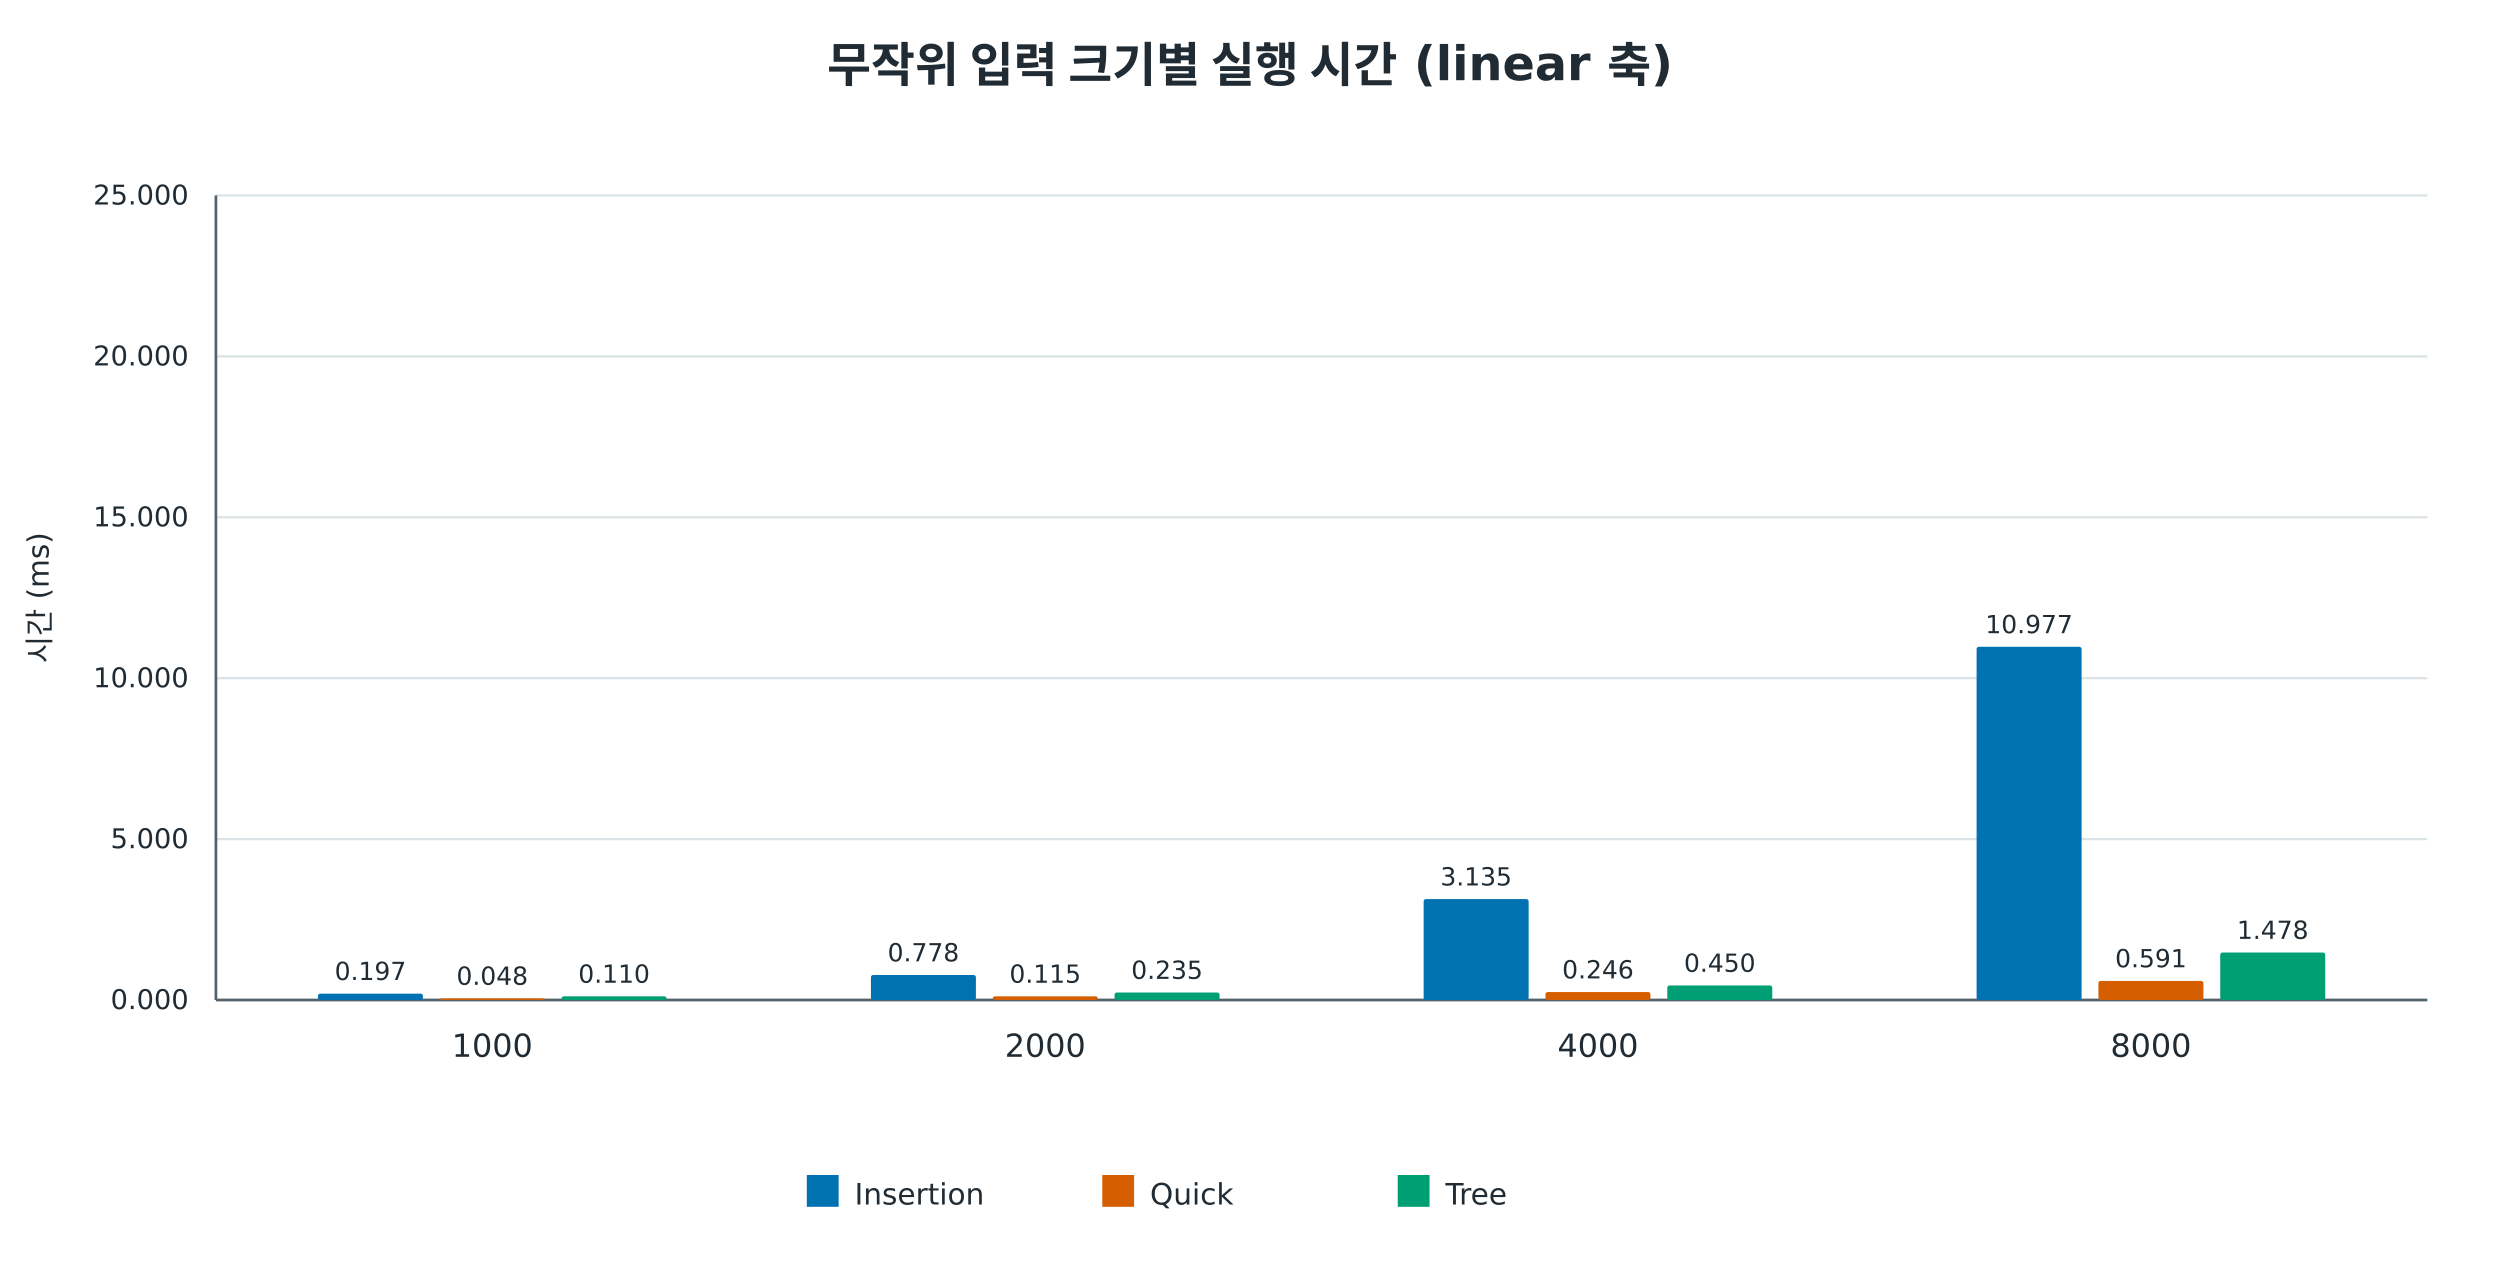
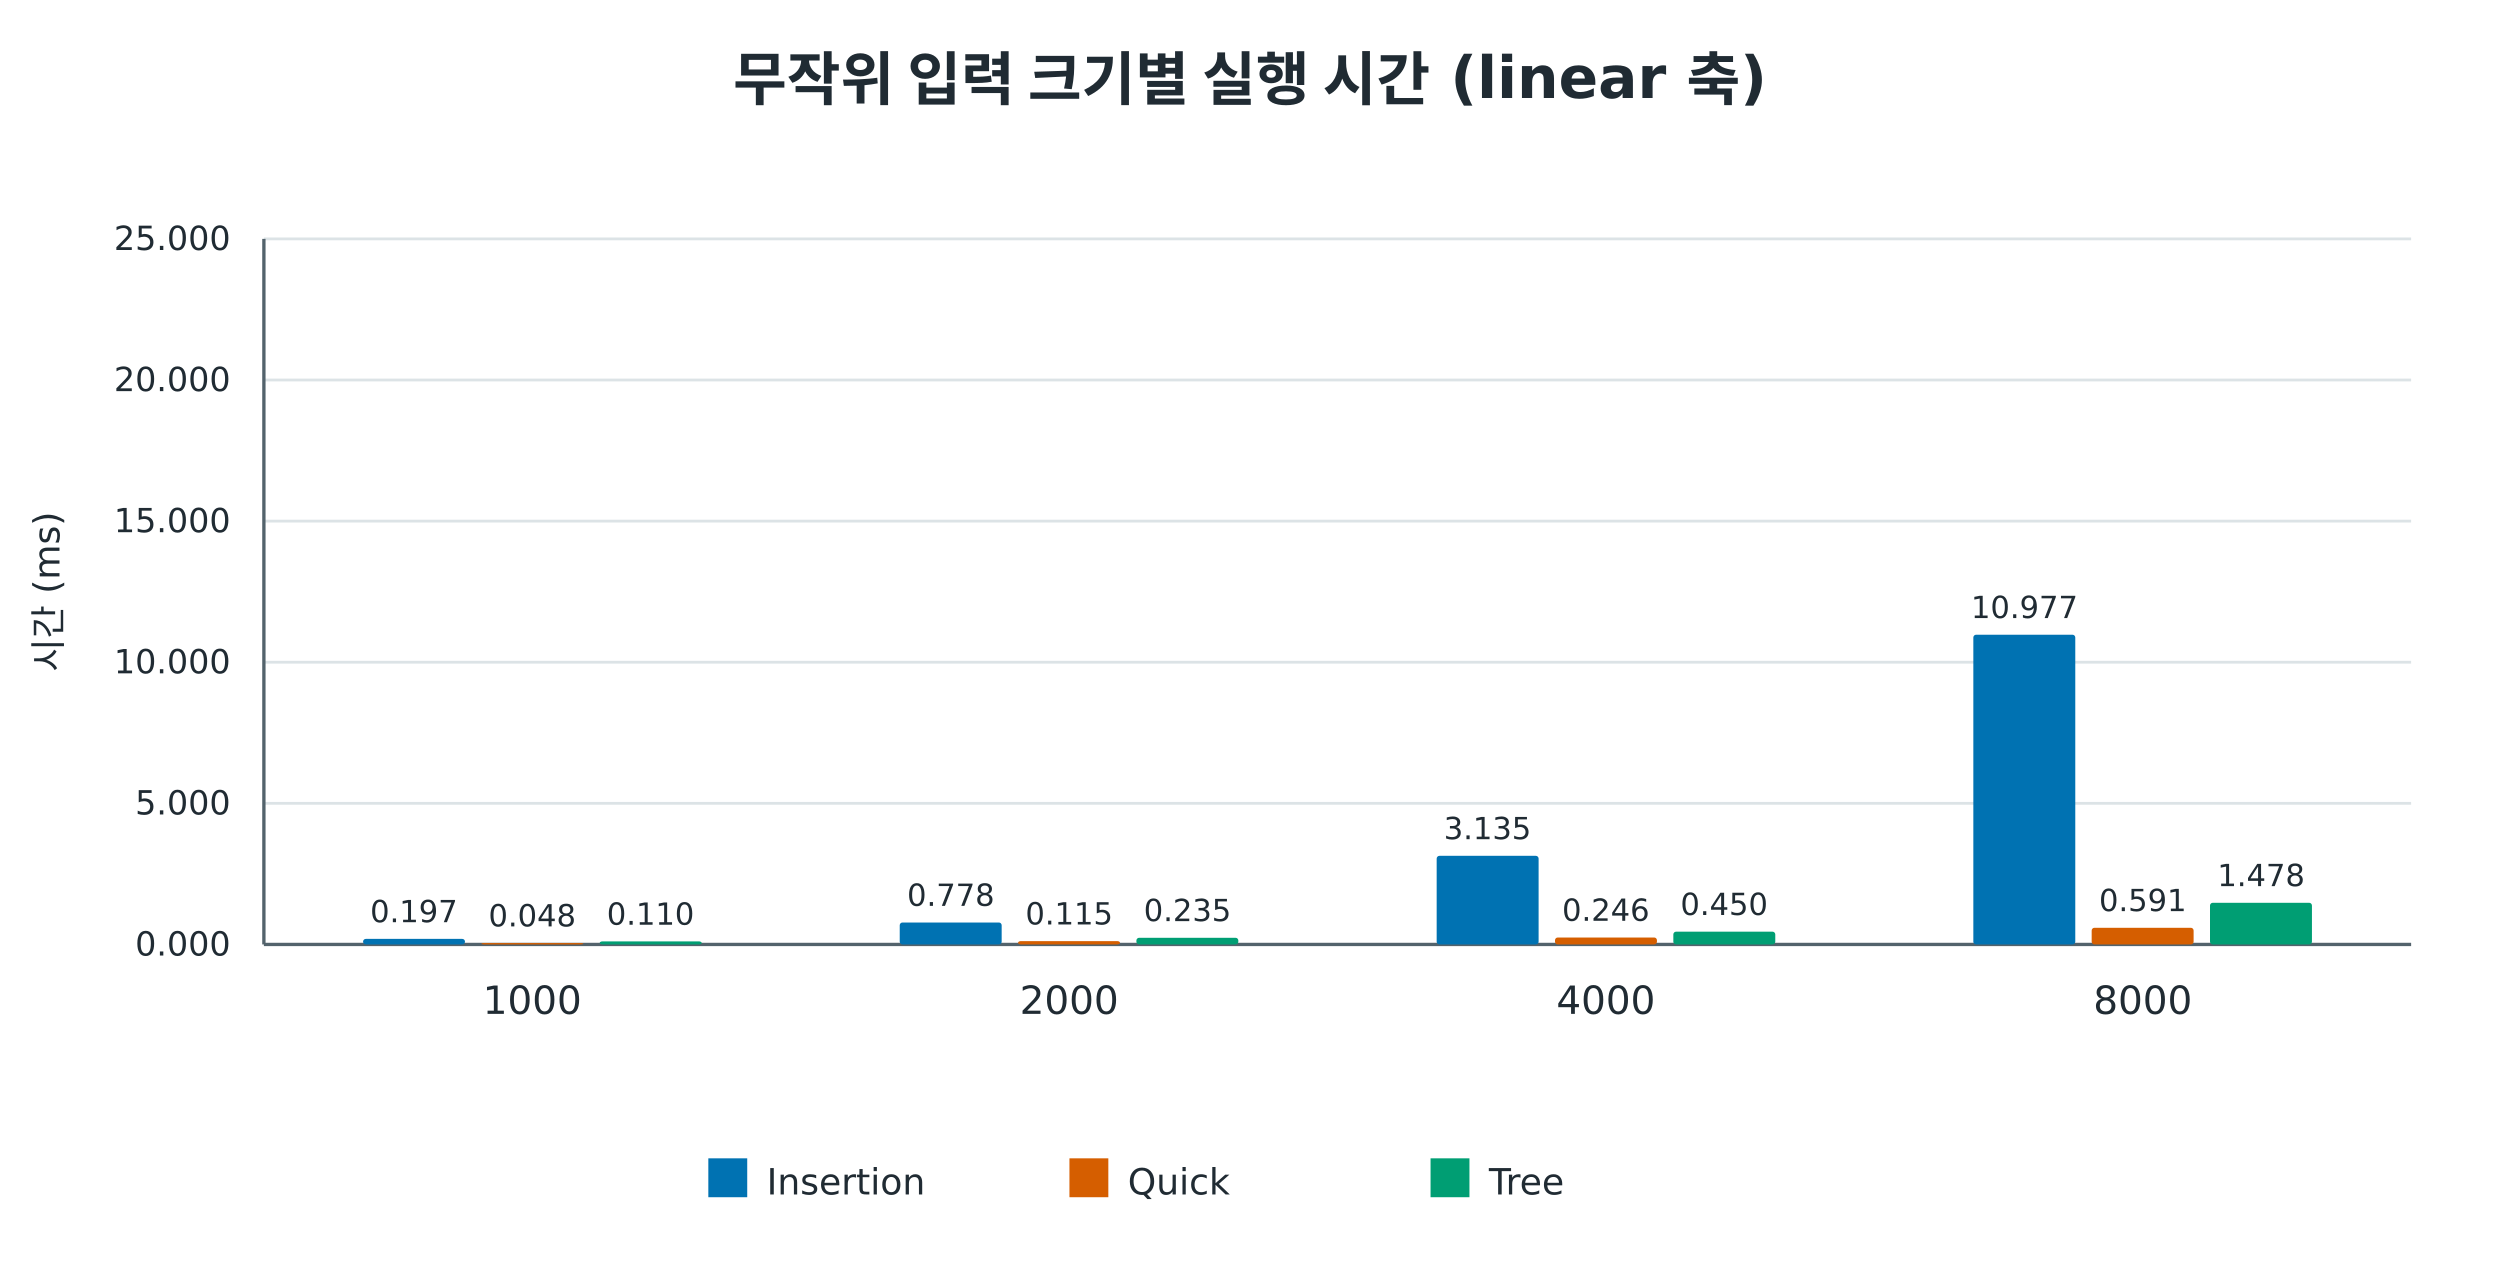
- <svg xmlns="http://www.w3.org/2000/svg" width="1100" height="560" viewBox="0 0 1100 560" role="img" aria-label="무작위 입력 크기별 실행 시간 (linear 축)">
+ <svg xmlns="http://www.w3.org/2000/svg" width="900" height="460" viewBox="0 0 900 460" role="img" aria-label="무작위 입력 크기별 실행 시간 (linear 축)">
  <style>text{font-family:"DejaVu Sans",sans-serif;fill:#202b33}.grid{stroke:#dce3e6;stroke-width:1}.axis{stroke:#53636c;stroke-width:1.2}.value{font-size:11px}.tick{font-size:12px}.category{font-size:14px}.legend{font-size:13px}.title{font-size:21px;font-weight:700}.ylabel{font-size:13px}</style>
-   <text class="title" x="550.0" y="36" text-anchor="middle">무작위 입력 크기별 실행 시간 (linear 축)</text>
-   <line class="grid" x1="95" y1="440.0" x2="1068" y2="440.0" />
-   <text class="tick" x="83" y="444.0" text-anchor="end">0.000</text>
-   <line class="grid" x1="95" y1="369.2" x2="1068" y2="369.2" />
-   <text class="tick" x="83" y="373.2" text-anchor="end">5.000</text>
-   <line class="grid" x1="95" y1="298.4" x2="1068" y2="298.4" />
-   <text class="tick" x="83" y="302.4" text-anchor="end">10.000</text>
-   <line class="grid" x1="95" y1="227.6" x2="1068" y2="227.6" />
-   <text class="tick" x="83" y="231.6" text-anchor="end">15.000</text>
-   <line class="grid" x1="95" y1="156.8" x2="1068" y2="156.8" />
-   <text class="tick" x="83" y="160.8" text-anchor="end">20.000</text>
-   <line class="grid" x1="95" y1="86.0" x2="1068" y2="86.0" />
+   <text class="title" x="450.0" y="36" text-anchor="middle">무작위 입력 크기별 실행 시간 (linear 축)</text>
+   <line class="grid" x1="95" y1="340.0" x2="868" y2="340.0" />
+   <text class="tick" x="83" y="344.0" text-anchor="end">0.000</text>
+   <line class="grid" x1="95" y1="289.2" x2="868" y2="289.2" />
+   <text class="tick" x="83" y="293.2" text-anchor="end">5.000</text>
+   <line class="grid" x1="95" y1="238.4" x2="868" y2="238.4" />
+   <text class="tick" x="83" y="242.4" text-anchor="end">10.000</text>
+   <line class="grid" x1="95" y1="187.6" x2="868" y2="187.6" />
+   <text class="tick" x="83" y="191.6" text-anchor="end">15.000</text>
+   <line class="grid" x1="95" y1="136.8" x2="868" y2="136.8" />
+   <text class="tick" x="83" y="140.8" text-anchor="end">20.000</text>
+   <line class="grid" x1="95" y1="86.0" x2="868" y2="86.0" />
  <text class="tick" x="83" y="90.0" text-anchor="end">25.000</text>
-   <line class="axis" x1="95" y1="86" x2="95" y2="440" />
-   <line class="axis" x1="95" y1="440" x2="1068" y2="440" />
-   <text class="ylabel" x="22" y="263.0" transform="rotate(-90 22 263.0)" text-anchor="middle">시간 (ms)</text>
-   <rect x="139.9" y="437.2" width="46.2" height="2.8" fill="#0072B2" rx="1" />
-   <text class="value" x="163.0" y="431.2" text-anchor="middle">0.197</text>
-   <rect x="193.5" y="439.3" width="46.2" height="0.7" fill="#D55E00" rx="1" />
-   <text class="value" x="216.6" y="433.3" text-anchor="middle">0.048</text>
-   <rect x="247.1" y="438.4" width="46.2" height="1.6" fill="#009E73" rx="1" />
-   <text class="value" x="270.2" y="432.4" text-anchor="middle">0.110</text>
-   <text class="category" x="216.6" y="465" text-anchor="middle">1000</text>
-   <rect x="383.2" y="429.0" width="46.2" height="11.0" fill="#0072B2" rx="1" />
-   <text class="value" x="406.3" y="423.0" text-anchor="middle">0.778</text>
-   <rect x="436.8" y="438.4" width="46.2" height="1.6" fill="#D55E00" rx="1" />
-   <text class="value" x="459.9" y="432.4" text-anchor="middle">0.115</text>
-   <rect x="490.4" y="436.7" width="46.2" height="3.3" fill="#009E73" rx="1" />
-   <text class="value" x="513.5" y="430.7" text-anchor="middle">0.235</text>
-   <text class="category" x="459.9" y="465" text-anchor="middle">2000</text>
-   <rect x="626.4" y="395.6" width="46.2" height="44.4" fill="#0072B2" rx="1" />
-   <text class="value" x="649.5" y="389.6" text-anchor="middle">3.135</text>
-   <rect x="680.0" y="436.5" width="46.2" height="3.5" fill="#D55E00" rx="1" />
-   <text class="value" x="703.1" y="430.5" text-anchor="middle">0.246</text>
-   <rect x="733.6" y="433.6" width="46.2" height="6.4" fill="#009E73" rx="1" />
-   <text class="value" x="756.7" y="427.6" text-anchor="middle">0.450</text>
-   <text class="category" x="703.1" y="465" text-anchor="middle">4000</text>
-   <rect x="869.7" y="284.6" width="46.2" height="155.4" fill="#0072B2" rx="1" />
-   <text class="value" x="892.8" y="278.6" text-anchor="middle">10.977</text>
-   <rect x="923.3" y="431.6" width="46.2" height="8.4" fill="#D55E00" rx="1" />
-   <text class="value" x="946.4" y="425.6" text-anchor="middle">0.591</text>
-   <rect x="976.9" y="419.1" width="46.2" height="20.9" fill="#009E73" rx="1" />
-   <text class="value" x="1000.0" y="413.1" text-anchor="middle">1.478</text>
-   <text class="category" x="946.4" y="465" text-anchor="middle">8000</text>
-   <rect x="355.0" y="517" width="14" height="14" fill="#0072B2" />
-   <text class="legend" x="376.0" y="530">Insertion</text>
-   <rect x="485.0" y="517" width="14" height="14" fill="#D55E00" />
-   <text class="legend" x="506.0" y="530">Quick</text>
-   <rect x="615.0" y="517" width="14" height="14" fill="#009E73" />
-   <text class="legend" x="636.0" y="530">Tree</text>
+   <line class="axis" x1="95" y1="86" x2="95" y2="340" />
+   <line class="axis" x1="95" y1="340" x2="868" y2="340" />
+   <text class="ylabel" x="22" y="213.0" transform="rotate(-90 22 213.0)" text-anchor="middle">시간 (ms)</text>
+   <rect x="130.7" y="338.0" width="36.7" height="2.0" fill="#0072B2" rx="1" />
+   <text class="value" x="149.0" y="332.0" text-anchor="middle">0.197</text>
+   <rect x="173.3" y="339.5" width="36.7" height="0.5" fill="#D55E00" rx="1" />
+   <text class="value" x="191.6" y="333.5" text-anchor="middle">0.048</text>
+   <rect x="215.9" y="338.9" width="36.7" height="1.1" fill="#009E73" rx="1" />
+   <text class="value" x="234.2" y="332.9" text-anchor="middle">0.110</text>
+   <text class="category" x="191.6" y="365" text-anchor="middle">1000</text>
+   <rect x="323.9" y="332.1" width="36.7" height="7.9" fill="#0072B2" rx="1" />
+   <text class="value" x="342.3" y="326.1" text-anchor="middle">0.778</text>
+   <rect x="366.5" y="338.8" width="36.7" height="1.2" fill="#D55E00" rx="1" />
+   <text class="value" x="384.9" y="332.8" text-anchor="middle">0.115</text>
+   <rect x="409.1" y="337.6" width="36.7" height="2.4" fill="#009E73" rx="1" />
+   <text class="value" x="427.5" y="331.6" text-anchor="middle">0.235</text>
+   <text class="category" x="384.9" y="365" text-anchor="middle">2000</text>
+   <rect x="517.2" y="308.1" width="36.7" height="31.9" fill="#0072B2" rx="1" />
+   <text class="value" x="535.5" y="302.1" text-anchor="middle">3.135</text>
+   <rect x="559.8" y="337.5" width="36.7" height="2.5" fill="#D55E00" rx="1" />
+   <text class="value" x="578.1" y="331.5" text-anchor="middle">0.246</text>
+   <rect x="602.4" y="335.4" width="36.7" height="4.6" fill="#009E73" rx="1" />
+   <text class="value" x="620.7" y="329.4" text-anchor="middle">0.450</text>
+   <text class="category" x="578.1" y="365" text-anchor="middle">4000</text>
+   <rect x="710.4" y="228.5" width="36.7" height="111.5" fill="#0072B2" rx="1" />
+   <text class="value" x="728.8" y="222.5" text-anchor="middle">10.977</text>
+   <rect x="753.0" y="334.0" width="36.7" height="6.0" fill="#D55E00" rx="1" />
+   <text class="value" x="771.4" y="328.0" text-anchor="middle">0.591</text>
+   <rect x="795.6" y="325.0" width="36.7" height="15.0" fill="#009E73" rx="1" />
+   <text class="value" x="814.0" y="319.0" text-anchor="middle">1.478</text>
+   <text class="category" x="771.4" y="365" text-anchor="middle">8000</text>
+   <rect x="255.0" y="417" width="14" height="14" fill="#0072B2" />
+   <text class="legend" x="276.0" y="430">Insertion</text>
+   <rect x="385.0" y="417" width="14" height="14" fill="#D55E00" />
+   <text class="legend" x="406.0" y="430">Quick</text>
+   <rect x="515.0" y="417" width="14" height="14" fill="#009E73" />
+   <text class="legend" x="536.0" y="430">Tree</text>
</svg>
